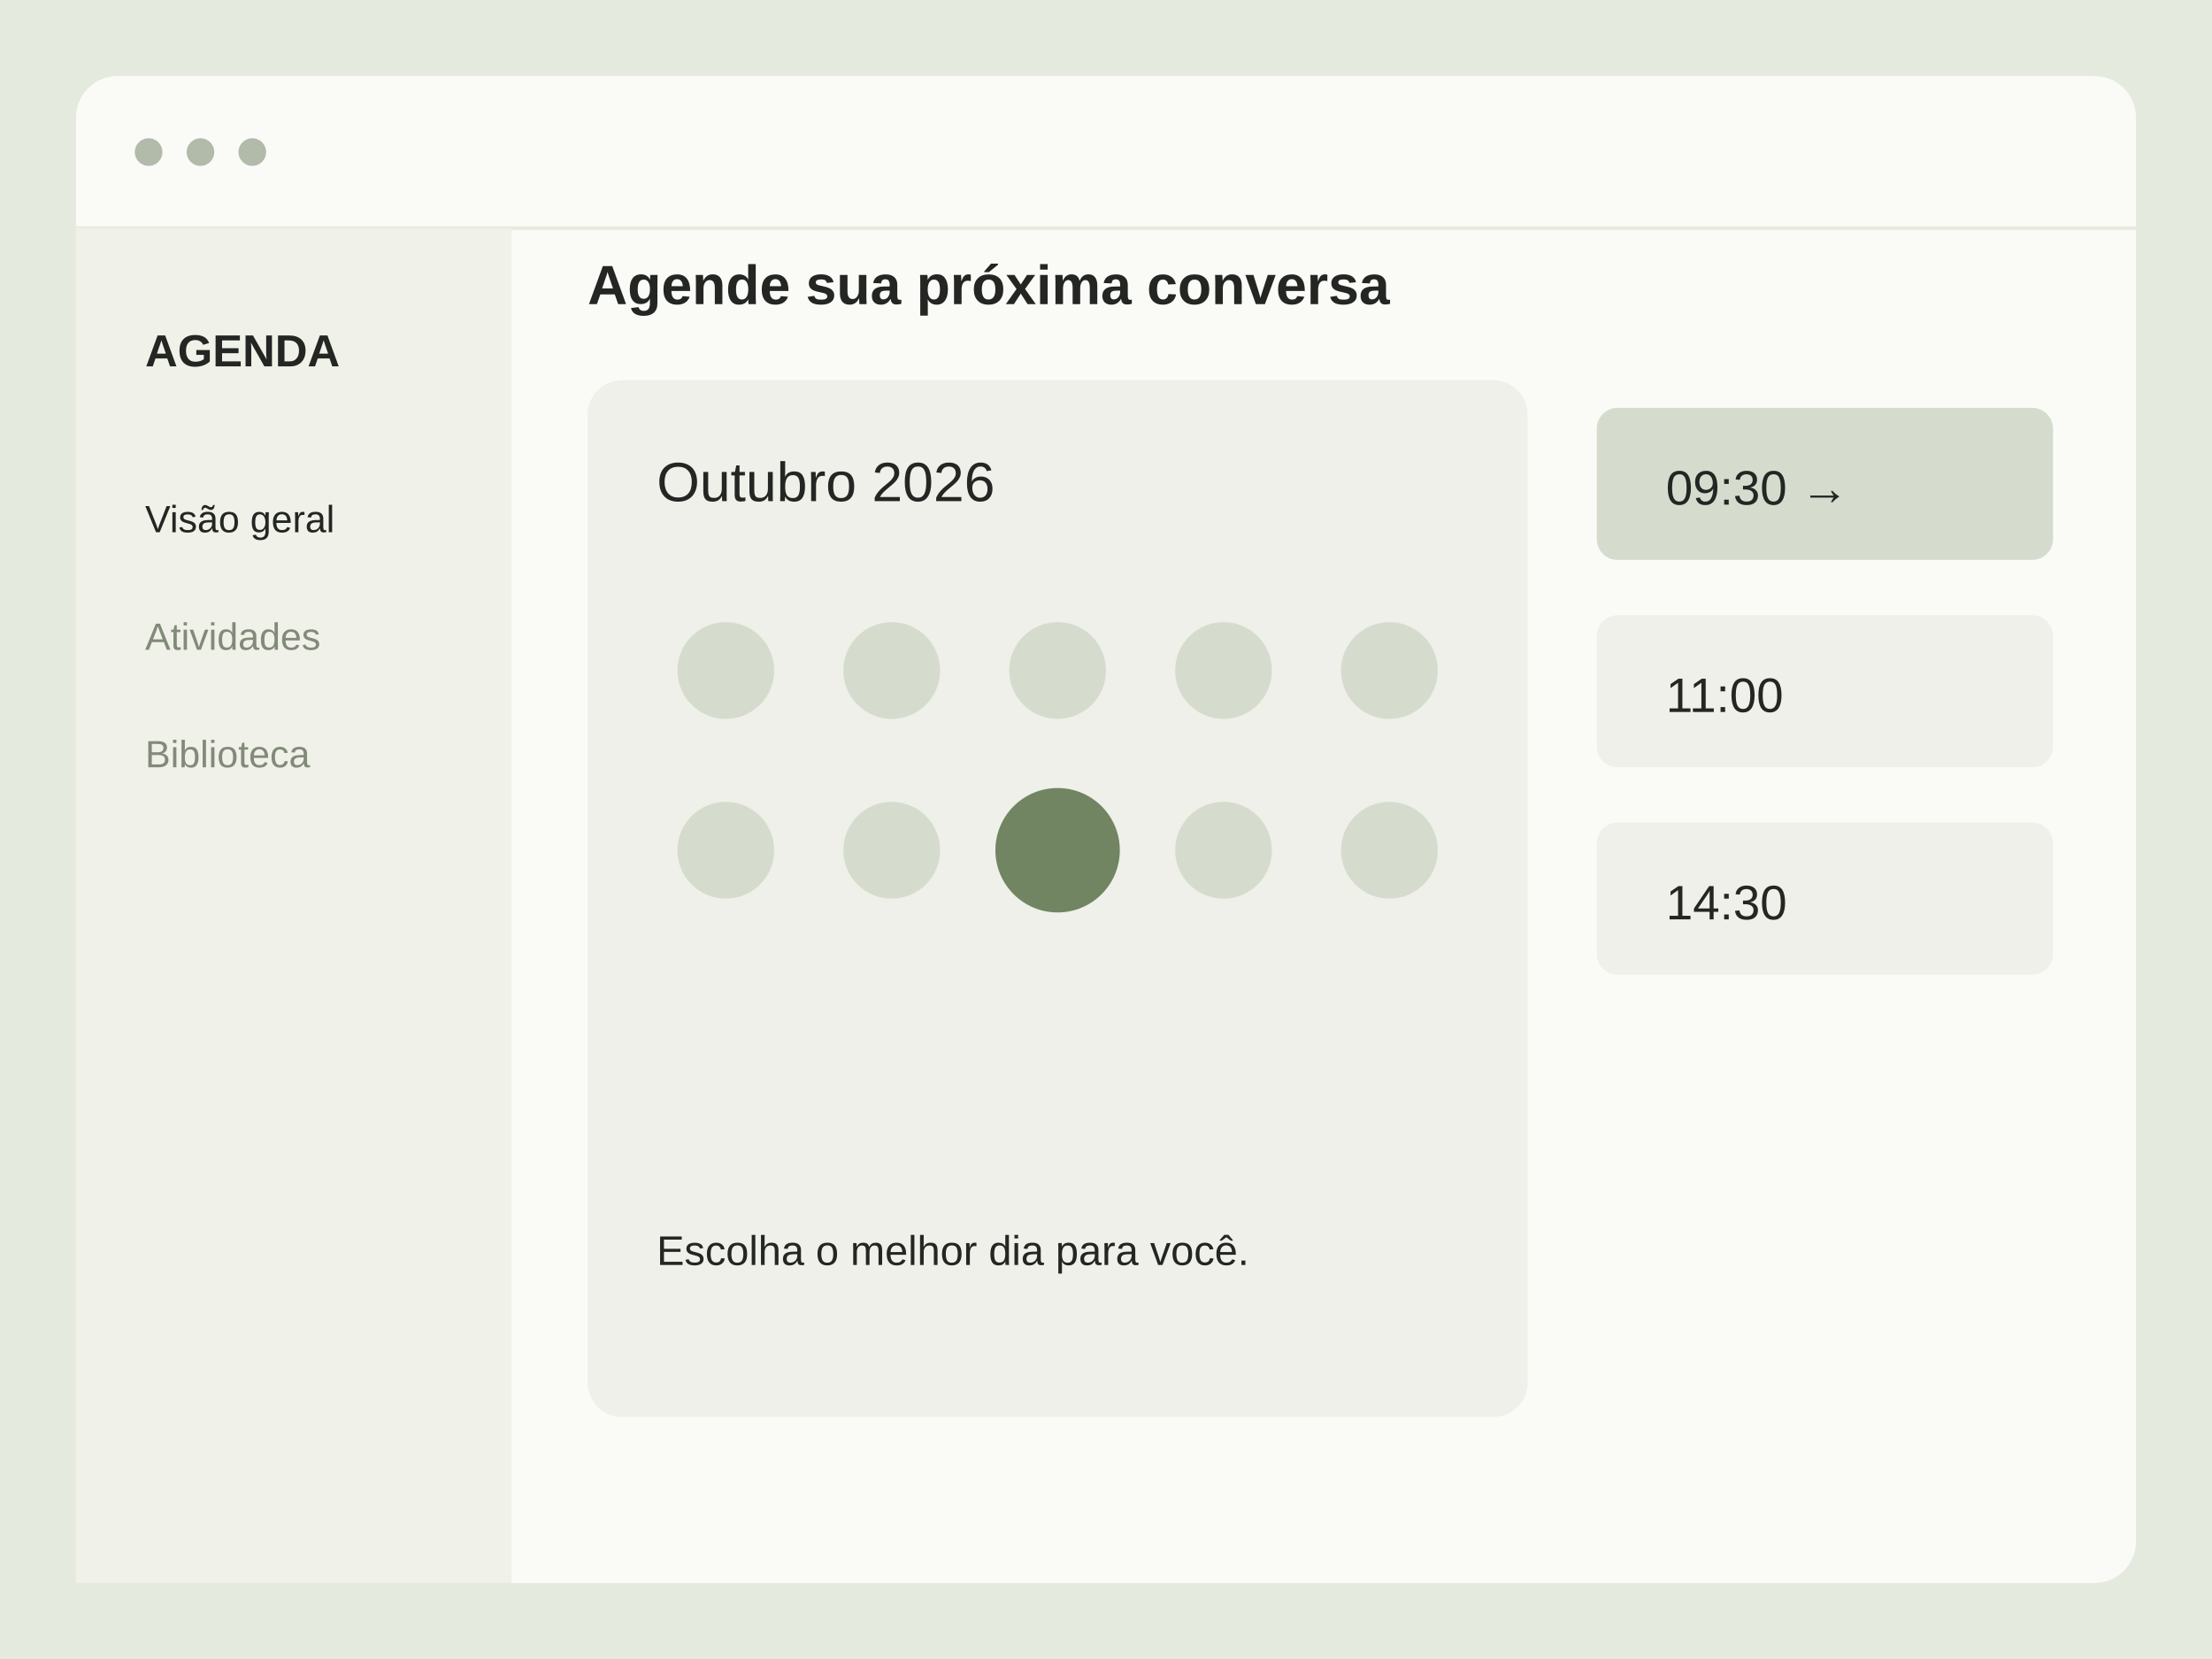
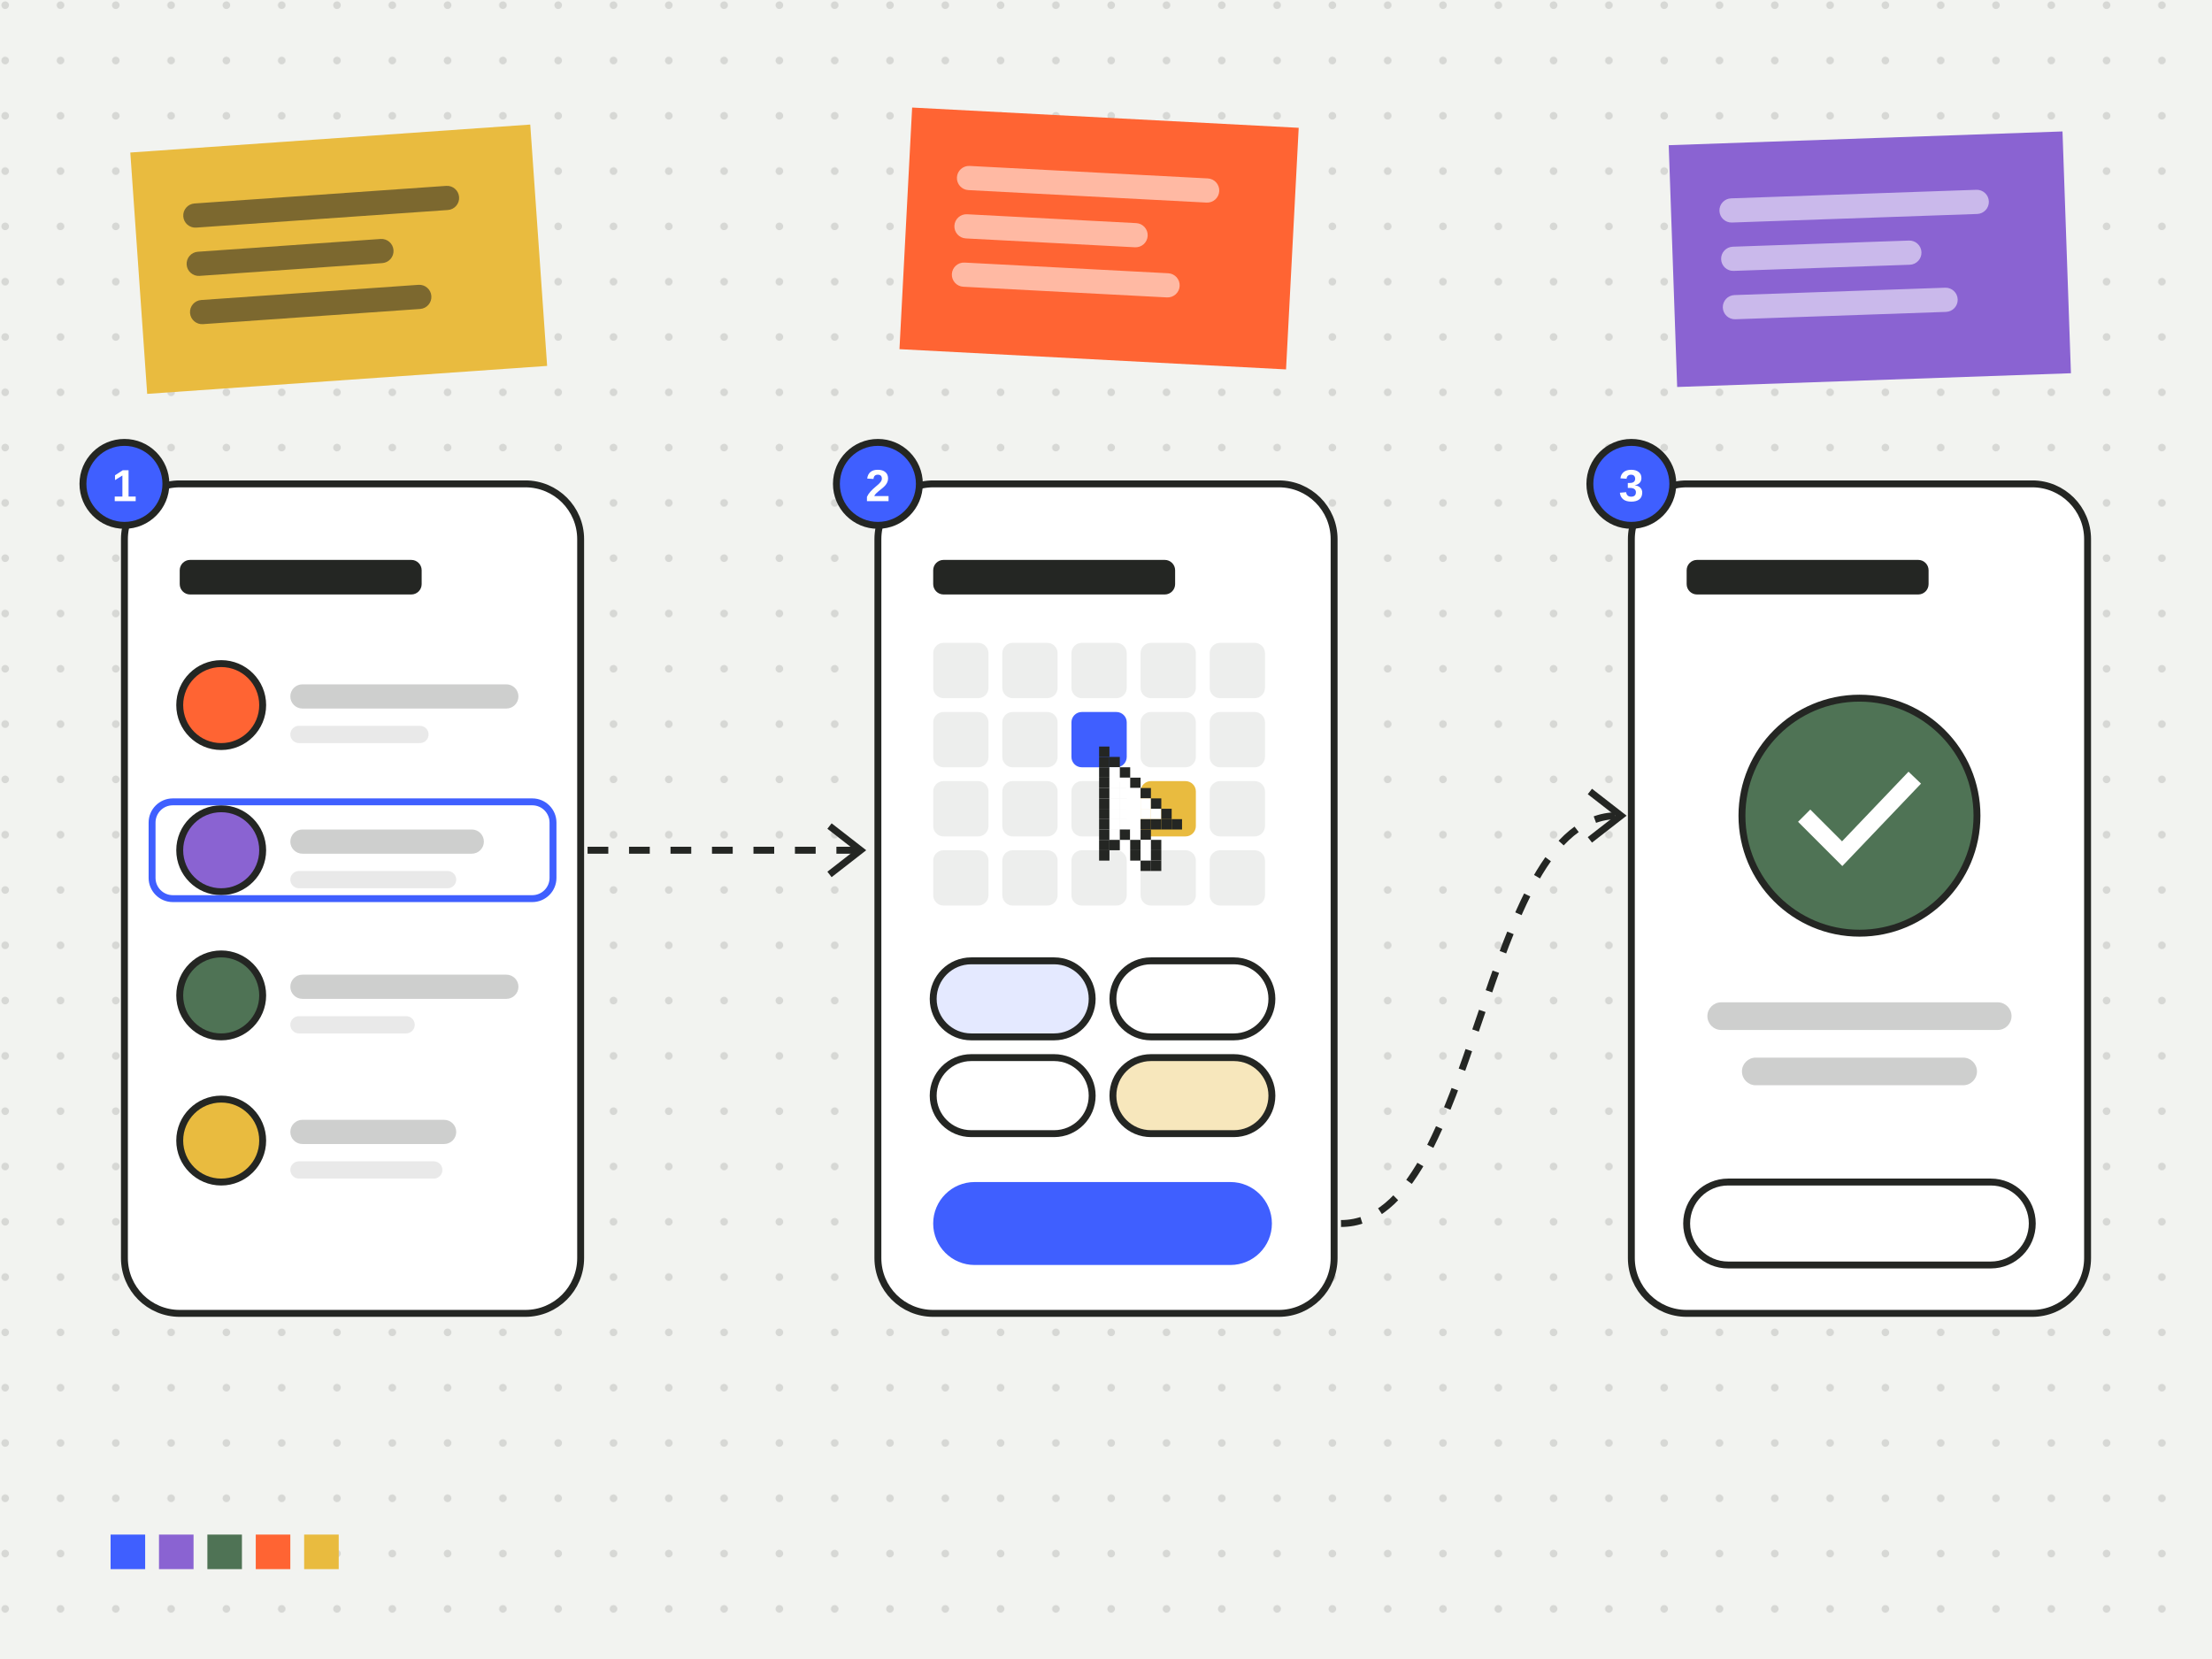
- <svg xmlns="http://www.w3.org/2000/svg" width="640" height="480" viewBox="0 0 640 480">
-   <rect width="640" height="480" fill="#e5eade" />
-   <rect x="22" y="22" width="596" height="436" rx="12" fill="#fafbf7" />
-   <path d="M22 66H618" stroke="#e5eade" />
-   <circle cx="43" cy="44" r="4" fill="#b2baaa" />
-   <circle cx="58" cy="44" r="4" fill="#b2baaa" />
-   <circle cx="73" cy="44" r="4" fill="#b2baaa" />
-   <rect x="22" y="66" width="126" height="392" fill="#f0f2ea" />
-   <g font-family="Arial,sans-serif" fill="#242623">
-     <text x="42" y="106" font-size="13" font-weight="bold">AGENDA</text>
-     <text x="42" y="154" font-size="11">Visão geral</text>
-     <text x="42" y="188" font-size="11" fill="#828a79">Atividades</text>
-     <text x="42" y="222" font-size="11" fill="#828a79">Biblioteca</text>
-     <text x="170" y="88" font-size="16" font-weight="bold">Agende sua próxima conversa</text>
-     <rect x="170" y="110" width="272" height="300" rx="10" fill="#eef0e9" />
-     <text x="190" y="145" font-size="16">Outubro 2026</text>
-     <g fill="#d5dccd">
-       <circle cx="210" cy="194" r="14" />
-       <circle cx="258" cy="194" r="14" />
-       <circle cx="306" cy="194" r="14" />
-       <circle cx="354" cy="194" r="14" />
-       <circle cx="402" cy="194" r="14" />
-       <circle cx="210" cy="246" r="14" />
-       <circle cx="258" cy="246" r="14" />
-       <circle cx="306" cy="246" r="14" />
-       <circle cx="354" cy="246" r="14" />
-       <circle cx="402" cy="246" r="14" />
+ <svg xmlns="http://www.w3.org/2000/svg" width="640" height="480" viewBox="0 0 640 480" fill="none">
+   <defs>
+     <pattern id="dots" width="16" height="16" patternUnits="userSpaceOnUse">
+       <circle cx="1.5" cy="1.5" r="1.1" fill="#242623" fill-opacity=".13" />
+     </pattern>
+   </defs>
+   <rect width="640" height="480" fill="#f2f3f0" />
+   <rect width="640" height="480" fill="url(#dots)" />
+   <g transform="rotate(-4 98 75)">
+     <rect x="40" y="40" width="116" height="70" fill="#E9BB3F" />
+     <g fill="#242623" fill-opacity=".55">
+       <rect x="54" y="56" width="80" height="7" rx="3.5" />
+       <rect x="54" y="70" width="60" height="7" rx="3.5" />
+       <rect x="54" y="84" width="70" height="7" rx="3.5" />
    </g>
-     <circle cx="306" cy="246" r="18" fill="#728563" />
-     <text x="190" y="366" font-size="12">Escolha o melhor dia para você.</text>
-     <rect x="462" y="118" width="132" height="44" rx="6" fill="#d5dccd" />
-     <text x="482" y="146" font-size="14">09:30 →</text>
-     <rect x="462" y="178" width="132" height="44" rx="6" fill="#eef0e9" />
-     <text x="482" y="206" font-size="14">11:00</text>
-     <rect x="462" y="238" width="132" height="44" rx="6" fill="#eef0e9" />
-     <text x="482" y="266" font-size="14">14:30</text>
+   </g>
+   <g transform="rotate(3 318 69)">
+     <rect x="262" y="34" width="112" height="70" fill="#FF6433" />
+     <g fill="#fff" fill-opacity=".55">
+       <rect x="276" y="50" width="76" height="7" rx="3.5" />
+       <rect x="276" y="64" width="56" height="7" rx="3.5" />
+       <rect x="276" y="78" width="66" height="7" rx="3.5" />
+     </g>
+   </g>
+   <g transform="rotate(-2 541 75)">
+     <rect x="484" y="40" width="114" height="70" fill="#8A63D2" />
+     <g fill="#fff" fill-opacity=".55">
+       <rect x="498" y="56" width="78" height="7" rx="3.5" />
+       <rect x="498" y="70" width="58" height="7" rx="3.5" />
+       <rect x="498" y="84" width="68" height="7" rx="3.5" />
+     </g>
+   </g>
+   <rect x="36" y="140" width="132" height="240" rx="16" fill="#fff" stroke="#242623" stroke-width="2" />
+   <rect x="254" y="140" width="132" height="240" rx="16" fill="#fff" stroke="#242623" stroke-width="2" />
+   <rect x="472" y="140" width="132" height="240" rx="16" fill="#fff" stroke="#242623" stroke-width="2" />
+   <rect x="52" y="162" width="70" height="10" rx="3" fill="#242623" />
+   <rect x="270" y="162" width="70" height="10" rx="3" fill="#242623" />
+   <rect x="488" y="162" width="70" height="10" rx="3" fill="#242623" />
+   <circle cx="64" cy="204" r="12" fill="#FF6433" stroke="#242623" stroke-width="2" />
+   <rect x="84" y="198" width="66" height="7" rx="3.5" fill="#242623" fill-opacity="0.22" />
+   <rect x="84" y="210" width="40" height="5" rx="2.5" fill="#242623" fill-opacity="0.1" />
+   <circle cx="64" cy="246" r="12" fill="#8A63D2" stroke="#242623" stroke-width="2" />
+   <rect x="84" y="240" width="56" height="7" rx="3.5" fill="#242623" fill-opacity="0.22" />
+   <rect x="84" y="252" width="48" height="5" rx="2.5" fill="#242623" fill-opacity="0.1" />
+   <circle cx="64" cy="288" r="12" fill="#4F7355" stroke="#242623" stroke-width="2" />
+   <rect x="84" y="282" width="66" height="7" rx="3.5" fill="#242623" fill-opacity="0.22" />
+   <rect x="84" y="294" width="36" height="5" rx="2.5" fill="#242623" fill-opacity="0.1" />
+   <circle cx="64" cy="330" r="12" fill="#E9BB3F" stroke="#242623" stroke-width="2" />
+   <rect x="84" y="324" width="48" height="7" rx="3.5" fill="#242623" fill-opacity="0.22" />
+   <rect x="84" y="336" width="44" height="5" rx="2.5" fill="#242623" fill-opacity="0.1" />
+   <rect x="44" y="232" width="116" height="28" rx="6" stroke="#3F5FFF" stroke-width="2" />
+   <rect x="270" y="186" width="16" height="16" rx="3" fill="#242623" fill-opacity=".08" />
+   <rect x="290" y="186" width="16" height="16" rx="3" fill="#242623" fill-opacity=".08" />
+   <rect x="310" y="186" width="16" height="16" rx="3" fill="#242623" fill-opacity=".08" />
+   <rect x="330" y="186" width="16" height="16" rx="3" fill="#242623" fill-opacity=".08" />
+   <rect x="350" y="186" width="16" height="16" rx="3" fill="#242623" fill-opacity=".08" />
+   <rect x="270" y="206" width="16" height="16" rx="3" fill="#242623" fill-opacity=".08" />
+   <rect x="290" y="206" width="16" height="16" rx="3" fill="#242623" fill-opacity=".08" />
+   <rect x="310" y="206" width="16" height="16" rx="3" fill="#3F5FFF" />
+   <rect x="330" y="206" width="16" height="16" rx="3" fill="#242623" fill-opacity=".08" />
+   <rect x="350" y="206" width="16" height="16" rx="3" fill="#242623" fill-opacity=".08" />
+   <rect x="270" y="226" width="16" height="16" rx="3" fill="#242623" fill-opacity=".08" />
+   <rect x="290" y="226" width="16" height="16" rx="3" fill="#242623" fill-opacity=".08" />
+   <rect x="310" y="226" width="16" height="16" rx="3" fill="#242623" fill-opacity=".08" />
+   <rect x="330" y="226" width="16" height="16" rx="3" fill="#E9BB3F" />
+   <rect x="350" y="226" width="16" height="16" rx="3" fill="#242623" fill-opacity=".08" />
+   <rect x="270" y="246" width="16" height="16" rx="3" fill="#242623" fill-opacity=".08" />
+   <rect x="290" y="246" width="16" height="16" rx="3" fill="#242623" fill-opacity=".08" />
+   <rect x="310" y="246" width="16" height="16" rx="3" fill="#242623" fill-opacity=".08" />
+   <rect x="330" y="246" width="16" height="16" rx="3" fill="#242623" fill-opacity=".08" />
+   <rect x="350" y="246" width="16" height="16" rx="3" fill="#242623" fill-opacity=".08" />
+   <rect x="270" y="278" width="46" height="22" rx="11" fill="#3F5FFF" fill-opacity=".14" stroke="#242623" stroke-width="2" />
+   <rect x="322" y="278" width="46" height="22" rx="11" stroke="#242623" stroke-width="2" />
+   <rect x="270" y="306" width="46" height="22" rx="11" stroke="#242623" stroke-width="2" />
+   <rect x="322" y="306" width="46" height="22" rx="11" fill="#E9BB3F" fill-opacity=".35" stroke="#242623" stroke-width="2" />
+   <rect x="270" y="342" width="98" height="24" rx="12" fill="#3F5FFF" />
+   <circle cx="538" cy="236" r="34" fill="#4F7355" stroke="#242623" stroke-width="2" />
+   <path d="m522 236 11 11 21-22" stroke="#fff" stroke-width="5" />
+   <rect x="494" y="290" width="88" height="8" rx="4" fill="#242623" fill-opacity="0.22" />
+   <rect x="504" y="306" width="68" height="8" rx="4" fill="#242623" fill-opacity="0.22" />
+   <rect x="488" y="342" width="100" height="24" rx="12" stroke="#242623" stroke-width="2" />
+   <path d="M170 246h78M388 354c40 0 40-118 80-118" stroke="#242623" stroke-width="2" stroke-dasharray="6 6" />
+   <path d="m240 239 9 7-9 7M460 229l9 7-9 7" stroke="#242623" stroke-width="2" />
+   <circle cx="36" cy="140" r="12" fill="#3F5FFF" stroke="#242623" stroke-width="2" />
+   <text x="36" y="145" fill="#fff" font-family="Arial,sans-serif" font-size="13" font-weight="700" text-anchor="middle">1</text>
+   <circle cx="254" cy="140" r="12" fill="#3F5FFF" stroke="#242623" stroke-width="2" />
+   <text x="254" y="145" fill="#fff" font-family="Arial,sans-serif" font-size="13" font-weight="700" text-anchor="middle">2</text>
+   <circle cx="472" cy="140" r="12" fill="#3F5FFF" stroke="#242623" stroke-width="2" />
+   <text x="472" y="145" fill="#fff" font-family="Arial,sans-serif" font-size="13" font-weight="700" text-anchor="middle">3</text>
+   <g>
+     <rect x="32" y="444" width="10" height="10" fill="#3F5FFF" />
+     <rect x="46" y="444" width="10" height="10" fill="#8A63D2" />
+     <rect x="60" y="444" width="10" height="10" fill="#4F7355" />
+     <rect x="74" y="444" width="10" height="10" fill="#FF6433" />
+     <rect x="88" y="444" width="10" height="10" fill="#E9BB3F" />
+   </g>
+   <g transform="translate(318 216)">
+     <rect x="0" y="0" width="3" height="3" fill="#242623" />
+     <rect x="0" y="3" width="3" height="3" fill="#242623" />
+     <rect x="3" y="3" width="3" height="3" fill="#242623" />
+     <rect x="0" y="6" width="3" height="3" fill="#242623" />
+     <rect x="3" y="6" width="3" height="3" fill="#fff" />
+     <rect x="6" y="6" width="3" height="3" fill="#242623" />
+     <rect x="0" y="9" width="3" height="3" fill="#242623" />
+     <rect x="3" y="9" width="3" height="3" fill="#fff" />
+     <rect x="6" y="9" width="3" height="3" fill="#fff" />
+     <rect x="9" y="9" width="3" height="3" fill="#242623" />
+     <rect x="0" y="12" width="3" height="3" fill="#242623" />
+     <rect x="3" y="12" width="3" height="3" fill="#fff" />
+     <rect x="6" y="12" width="3" height="3" fill="#fff" />
+     <rect x="9" y="12" width="3" height="3" fill="#fff" />
+     <rect x="12" y="12" width="3" height="3" fill="#242623" />
+     <rect x="0" y="15" width="3" height="3" fill="#242623" />
+     <rect x="3" y="15" width="3" height="3" fill="#fff" />
+     <rect x="6" y="15" width="3" height="3" fill="#fff" />
+     <rect x="9" y="15" width="3" height="3" fill="#fff" />
+     <rect x="12" y="15" width="3" height="3" fill="#fff" />
+     <rect x="15" y="15" width="3" height="3" fill="#242623" />
+     <rect x="0" y="18" width="3" height="3" fill="#242623" />
+     <rect x="3" y="18" width="3" height="3" fill="#fff" />
+     <rect x="6" y="18" width="3" height="3" fill="#fff" />
+     <rect x="9" y="18" width="3" height="3" fill="#fff" />
+     <rect x="12" y="18" width="3" height="3" fill="#fff" />
+     <rect x="15" y="18" width="3" height="3" fill="#fff" />
+     <rect x="18" y="18" width="3" height="3" fill="#242623" />
+     <rect x="0" y="21" width="3" height="3" fill="#242623" />
+     <rect x="3" y="21" width="3" height="3" fill="#fff" />
+     <rect x="6" y="21" width="3" height="3" fill="#fff" />
+     <rect x="9" y="21" width="3" height="3" fill="#fff" />
+     <rect x="12" y="21" width="3" height="3" fill="#242623" />
+     <rect x="15" y="21" width="3" height="3" fill="#242623" />
+     <rect x="18" y="21" width="3" height="3" fill="#242623" />
+     <rect x="21" y="21" width="3" height="3" fill="#242623" />
+     <rect x="0" y="24" width="3" height="3" fill="#242623" />
+     <rect x="3" y="24" width="3" height="3" fill="#fff" />
+     <rect x="6" y="24" width="3" height="3" fill="#242623" />
+     <rect x="9" y="24" width="3" height="3" fill="#fff" />
+     <rect x="12" y="24" width="3" height="3" fill="#242623" />
+     <rect x="0" y="27" width="3" height="3" fill="#242623" />
+     <rect x="3" y="27" width="3" height="3" fill="#242623" />
+     <rect x="9" y="27" width="3" height="3" fill="#242623" />
+     <rect x="12" y="27" width="3" height="3" fill="#fff" />
+     <rect x="15" y="27" width="3" height="3" fill="#242623" />
+     <rect x="0" y="30" width="3" height="3" fill="#242623" />
+     <rect x="9" y="30" width="3" height="3" fill="#242623" />
+     <rect x="12" y="30" width="3" height="3" fill="#fff" />
+     <rect x="15" y="30" width="3" height="3" fill="#242623" />
+     <rect x="12" y="33" width="3" height="3" fill="#242623" />
+     <rect x="15" y="33" width="3" height="3" fill="#242623" />
  </g>
</svg>
